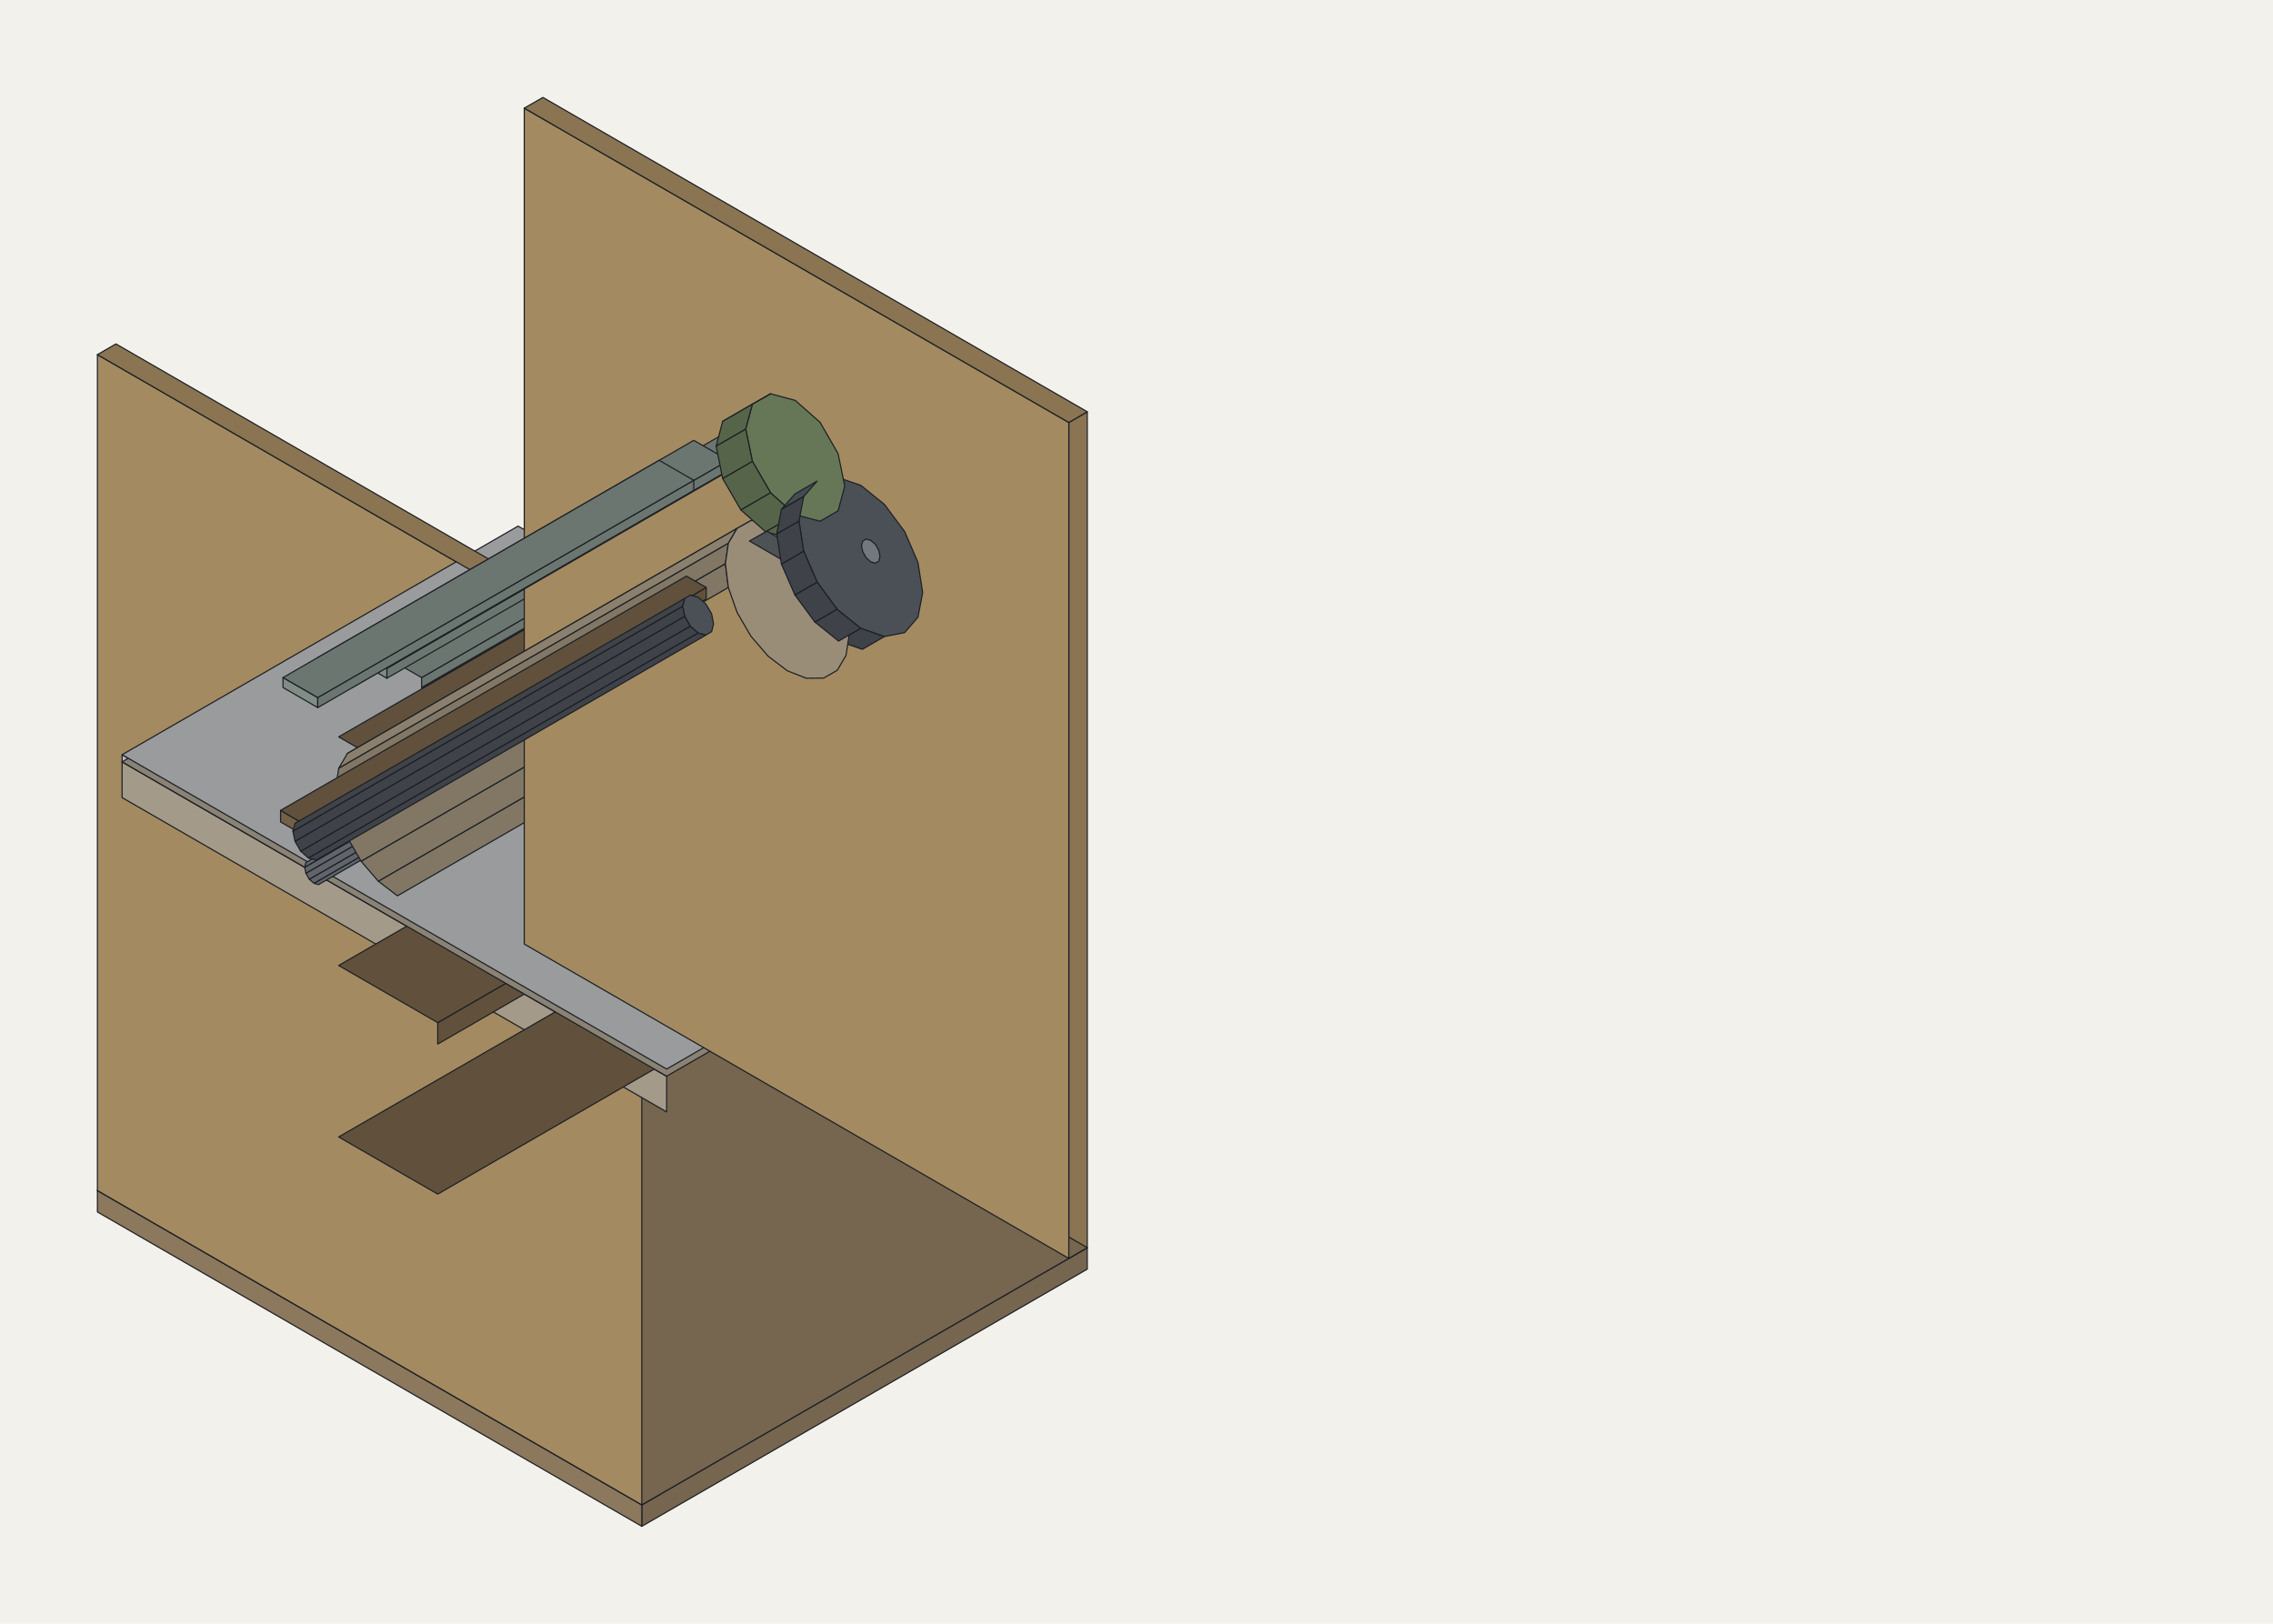
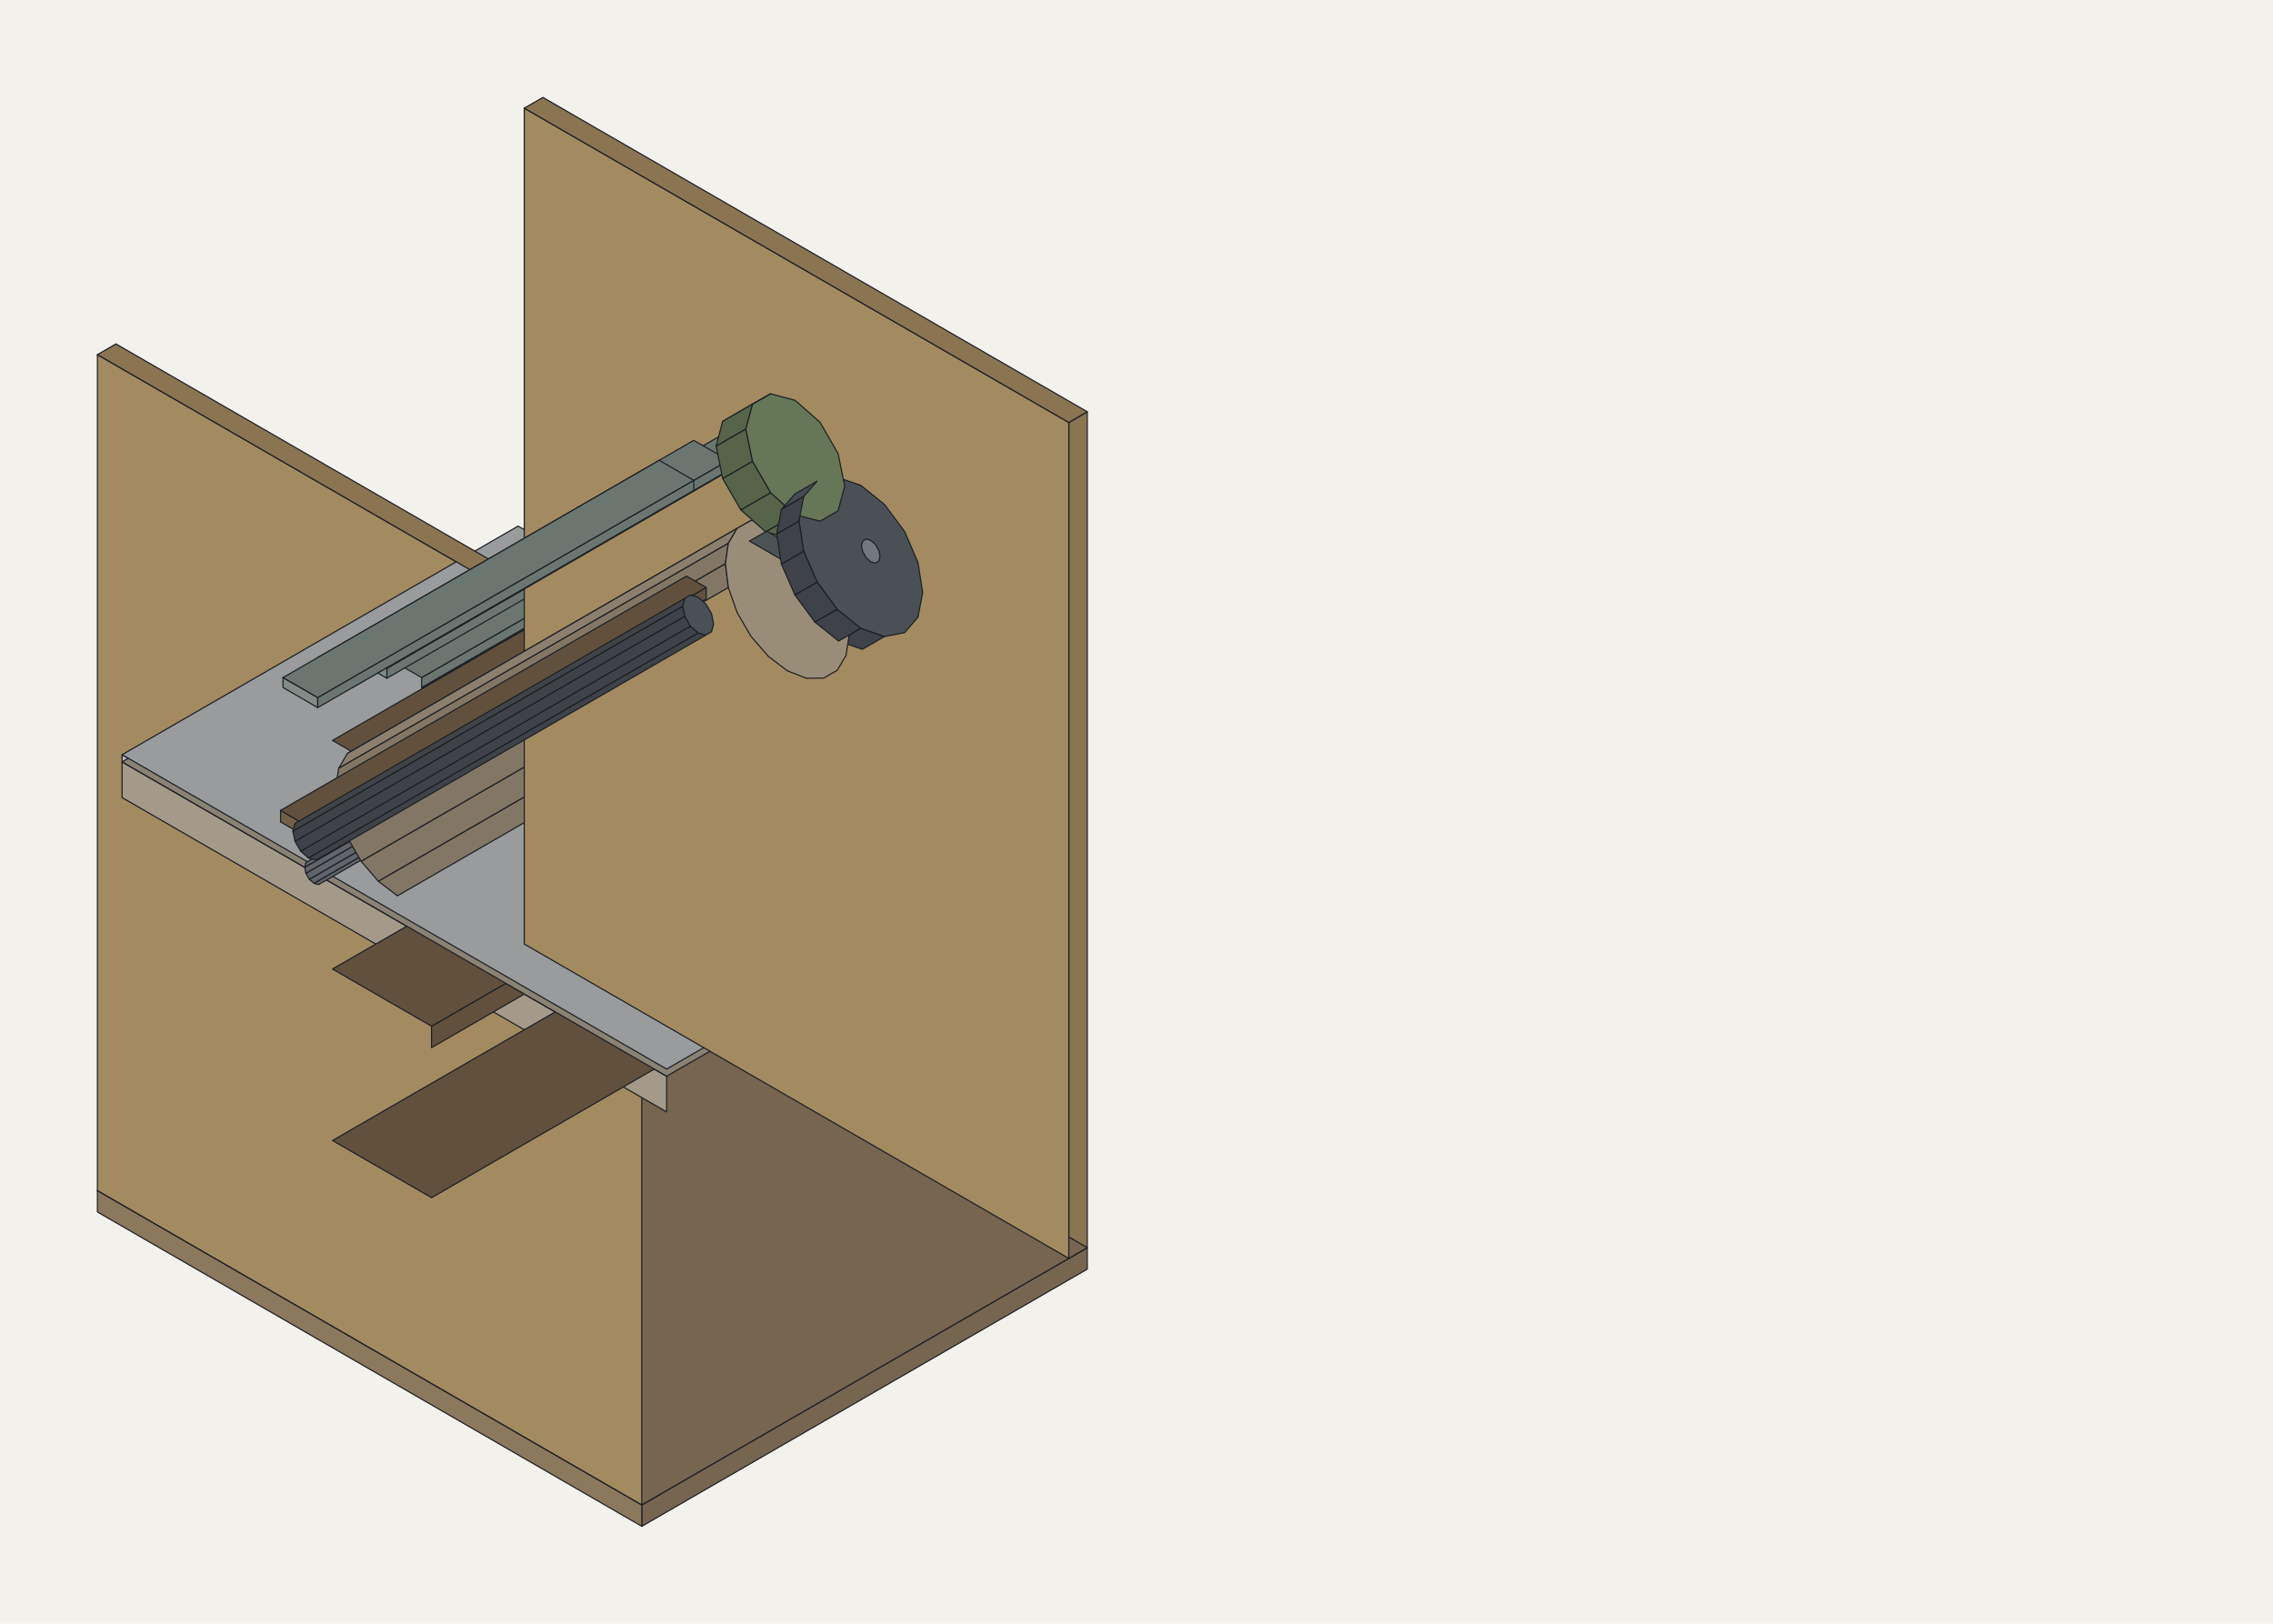
<svg xmlns="http://www.w3.org/2000/svg" width="1400" height="1000" viewBox="0 0 1400 1000">
  <rect width="1400" height="1000" fill="#f3f1ec" />
  <polygon points="395.3,940.0 669.7,781.6 669.7,768.4 395.3,926.8" fill="#76654f" stroke="#1a1f24" stroke-width="0.7" stroke-linejoin="round" />
  <polygon points="395.3,926.8 406.8,920.2 406.8,405.4 395.3,412.0" fill="#8a7452" stroke="#1a1f24" stroke-width="0.7" stroke-linejoin="round" />
-   <polygon points="391.5,748.6 402.9,742.0 402.9,728.8 391.5,735.4" fill="#999b9d" stroke="#1a1f24" stroke-width="0.7" stroke-linejoin="round" />
+   <polygon points="391.5,748.6 395.0,746.6 395.0,733.4 391.5,735.4" fill="#999b9d" stroke="#1a1f24" stroke-width="0.7" stroke-linejoin="round" />
  <polygon points="410.6,684.8 654.4,544.0 654.4,522.0 410.6,662.8" fill="#8a8274" stroke="#1a1f24" stroke-width="0.7" stroke-linejoin="round" />
  <polygon points="410.6,662.8 654.4,522.0 654.4,517.6 410.6,658.4" fill="#999b9d" stroke="#1a1f24" stroke-width="0.7" stroke-linejoin="round" />
  <polygon points="352.6,845.8 360.3,841.4 360.3,595.0 352.6,599.4" fill="#61656b" stroke="#1a1f24" stroke-width="0.7" stroke-linejoin="round" />
  <polygon points="345.0,841.4 352.6,845.8 352.6,599.4 345.0,595.0" fill="#73787f" stroke="#1a1f24" stroke-width="0.7" stroke-linejoin="round" />
-   <polygon points="631.6,610.0 643.0,603.4 643.0,590.2 631.6,596.8" fill="#999b9d" stroke="#1a1f24" stroke-width="0.7" stroke-linejoin="round" />
+   <polygon points="639.5,605.4 643.0,603.4 643.0,590.2 639.5,592.2" fill="#999b9d" stroke="#1a1f24" stroke-width="0.7" stroke-linejoin="round" />
  <polygon points="352.6,599.4 360.3,595.0 352.6,590.6 345.0,595.0" fill="#61656b" stroke="#1a1f24" stroke-width="0.7" stroke-linejoin="round" />
  <polygon points="658.3,775.0 669.7,768.4 669.7,253.6 658.3,260.2" fill="#8a7452" stroke="#1a1f24" stroke-width="0.7" stroke-linejoin="round" />
  <polygon points="527.9,687.4 619.4,634.6 619.4,529.0 527.9,581.8" fill="#34383e" stroke="#1a1f24" stroke-width="0.7" stroke-linejoin="round" />
  <polygon points="294.7,576.6 306.9,583.6 306.9,576.6 294.7,569.5" fill="#736047" stroke="#1a1f24" stroke-width="0.7" stroke-linejoin="round" />
  <polygon points="60.0,746.4 395.3,940.0 395.3,926.8 60.0,733.2" fill="#8c785d" stroke="#1a1f24" stroke-width="0.7" stroke-linejoin="round" />
  <polygon points="302.3,497.4 323.7,509.7 323.7,503.5 302.3,491.2" fill="#818c86" stroke="#1a1f24" stroke-width="0.7" stroke-linejoin="round" />
  <polygon points="559.9,726.2 567.6,721.8 567.6,475.4 559.9,479.8" fill="#61656b" stroke="#1a1f24" stroke-width="0.7" stroke-linejoin="round" />
  <polygon points="552.3,721.8 559.9,726.2 559.9,479.8 552.3,475.4" fill="#73787f" stroke="#1a1f24" stroke-width="0.7" stroke-linejoin="round" />
-   <polygon points="208.6,713.4 269.6,748.6 269.6,735.4 208.6,700.2" fill="#736047" stroke="#1a1f24" stroke-width="0.7" stroke-linejoin="round" />
+   <polygon points="204.8,715.6 265.8,750.8 265.8,737.6 204.8,702.4" fill="#736047" stroke="#1a1f24" stroke-width="0.7" stroke-linejoin="round" />
  <polygon points="306.9,583.6 556.9,439.3 556.9,432.2 306.9,576.6" fill="#61513c" stroke="#1a1f24" stroke-width="0.7" stroke-linejoin="round" />
-   <polygon points="269.6,748.6 521.1,603.4 521.1,590.2 269.6,735.4" fill="#61513c" stroke="#1a1f24" stroke-width="0.7" stroke-linejoin="round" />
+   <polygon points="265.8,750.8 524.9,601.2 524.9,588.0 265.8,737.6" fill="#61513c" stroke="#1a1f24" stroke-width="0.7" stroke-linejoin="round" />
  <polygon points="304.4,593.0 307.9,591.0 548.0,452.4 544.5,454.4" fill="#3f4349" stroke="#1a1f24" stroke-width="0.7" stroke-linejoin="round" />
  <polygon points="86.7,572.6 391.5,748.6 391.5,735.4 86.7,559.4" fill="#b6b8ba" stroke="#1a1f24" stroke-width="0.7" stroke-linejoin="round" />
  <polygon points="281.0,460.4 302.3,472.7 302.3,466.6 281.0,454.2" fill="#818c86" stroke="#1a1f24" stroke-width="0.7" stroke-linejoin="round" />
+   <polygon points="391.5,735.4 395.0,733.4 90.2,557.4 86.7,559.4" fill="#999b9d" stroke="#1a1f24" stroke-width="0.7" stroke-linejoin="round" />
  <polygon points="406.0,617.0 527.9,687.4 527.9,581.8 406.0,511.4" fill="#3e4349" stroke="#1a1f24" stroke-width="0.7" stroke-linejoin="round" />
  <polygon points="299.7,591.7 304.4,593.0 544.5,454.4 539.7,453.1" fill="#3f4349" stroke="#1a1f24" stroke-width="0.7" stroke-linejoin="round" />
  <polygon points="323.7,509.7 555.4,375.9 555.4,369.8 323.7,503.5" fill="#6c7671" stroke="#1a1f24" stroke-width="0.7" stroke-linejoin="round" />
-   <polygon points="391.5,735.4 402.9,728.8 98.1,552.8 86.7,559.4" fill="#999b9d" stroke="#1a1f24" stroke-width="0.7" stroke-linejoin="round" />
  <polygon points="306.9,576.6 556.9,432.2 544.7,425.2 294.7,569.5" fill="#61513c" stroke="#1a1f24" stroke-width="0.7" stroke-linejoin="round" />
  <polygon points="559.9,479.8 567.6,475.4 559.9,471.0 552.3,475.4" fill="#61656b" stroke="#1a1f24" stroke-width="0.7" stroke-linejoin="round" />
-   <polygon points="208.6,607.8 269.6,643.0 269.6,629.8 208.6,594.6" fill="#736047" stroke="#1a1f24" stroke-width="0.7" stroke-linejoin="round" />
+   <polygon points="204.8,610.0 265.8,645.2 265.8,632.0 204.8,596.8" fill="#736047" stroke="#1a1f24" stroke-width="0.7" stroke-linejoin="round" />
  <polygon points="257.4,549.7 268.1,543.6 268.1,494.3 257.4,500.4" fill="#4d5254" stroke="#1a1f24" stroke-width="0.7" stroke-linejoin="round" />
  <polygon points="294.9,587.5 299.7,591.7 539.7,453.1 535.0,448.9" fill="#3f4349" stroke="#1a1f24" stroke-width="0.7" stroke-linejoin="round" />
  <polygon points="395.3,926.8 669.7,768.4 334.4,574.8 60.0,733.2" fill="#76654f" stroke="#1a1f24" stroke-width="0.7" stroke-linejoin="round" />
  <polygon points="291.4,581.5 294.9,587.5 535.0,448.9 531.5,442.9" fill="#3f4349" stroke="#1a1f24" stroke-width="0.7" stroke-linejoin="round" />
  <polygon points="60.0,733.2 395.3,926.8 395.3,412.0 60.0,218.4" fill="#a48a61" stroke="#1a1f24" stroke-width="0.7" stroke-linejoin="round" />
  <polygon points="323.7,503.5 555.4,369.8 534.0,357.4 302.3,491.2" fill="#6c7671" stroke="#1a1f24" stroke-width="0.7" stroke-linejoin="round" />
  <polygon points="290.2,575.2 291.4,581.5 531.5,442.9 530.2,436.6" fill="#3f4349" stroke="#1a1f24" stroke-width="0.7" stroke-linejoin="round" />
  <polygon points="75.2,491.2 410.6,684.8 410.6,662.8 75.2,469.2" fill="#a49a89" stroke="#1a1f24" stroke-width="0.7" stroke-linejoin="round" />
  <polygon points="291.4,570.5 290.2,575.2 530.2,436.6 531.5,431.9" fill="#404449" stroke="#1a1f24" stroke-width="0.7" stroke-linejoin="round" />
  <polygon points="565.3,574.4 573.2,571.7 585.4,564.6 577.5,567.4" fill="#3f4349" stroke="#1a1f24" stroke-width="0.7" stroke-linejoin="round" />
-   <polygon points="269.6,643.0 521.1,497.8 521.1,484.6 269.6,629.8" fill="#61513c" stroke="#1a1f24" stroke-width="0.7" stroke-linejoin="round" />
+   <polygon points="265.8,645.2 524.9,495.6 524.9,482.4 265.8,632.0" fill="#61513c" stroke="#1a1f24" stroke-width="0.7" stroke-linejoin="round" />
  <polygon points="75.2,469.2 410.6,662.8 410.6,658.4 75.2,464.8" fill="#b6b8ba" stroke="#1a1f24" stroke-width="0.7" stroke-linejoin="round" />
  <polygon points="555.4,571.3 565.3,574.4 577.5,567.4 567.6,564.2" fill="#3f4349" stroke="#1a1f24" stroke-width="0.7" stroke-linejoin="round" />
  <polygon points="259.7,430.0 281.0,442.4 281.0,436.2 259.7,423.9" fill="#818c86" stroke="#1a1f24" stroke-width="0.7" stroke-linejoin="round" />
  <polygon points="214.7,525.1 257.4,549.7 257.4,500.4 214.7,475.8" fill="#5c6264" stroke="#1a1f24" stroke-width="0.7" stroke-linejoin="round" />
  <polygon points="527.9,581.8 619.4,529.0 497.4,458.6 406.0,511.4" fill="#34383e" stroke="#1a1f24" stroke-width="0.7" stroke-linejoin="round" />
  <polygon points="302.3,472.7 534.0,339.0 534.0,332.8 302.3,466.6" fill="#6c7671" stroke="#1a1f24" stroke-width="0.7" stroke-linejoin="round" />
-   <polygon points="269.6,735.4 521.1,590.2 460.1,555.0 208.6,700.2" fill="#61513c" stroke="#1a1f24" stroke-width="0.7" stroke-linejoin="round" />
+   <polygon points="265.8,737.6 524.9,588.0 463.9,552.8 204.8,702.4" fill="#61513c" stroke="#1a1f24" stroke-width="0.7" stroke-linejoin="round" />
+   <polygon points="204.8,469.2 265.8,504.4 265.8,491.2 204.8,456.0" fill="#736047" stroke="#1a1f24" stroke-width="0.7" stroke-linejoin="round" />
  <polygon points="257.4,500.4 268.1,494.3 225.4,469.6 214.7,475.8" fill="#4d5254" stroke="#1a1f24" stroke-width="0.7" stroke-linejoin="round" />
-   <polygon points="208.6,467.0 269.6,502.2 269.6,489.0 208.6,453.8" fill="#736047" stroke="#1a1f24" stroke-width="0.7" stroke-linejoin="round" />
  <polygon points="545.4,562.9 555.4,571.3 567.6,564.2 557.6,555.9" fill="#3f4349" stroke="#1a1f24" stroke-width="0.7" stroke-linejoin="round" />
  <polygon points="567.6,511.4 557.6,508.3 549.7,511.1 545.3,519.1 545.3,530.8 549.7,544.0 557.6,555.9 567.6,564.2 577.5,567.4 585.4,564.6 589.9,556.6 589.9,544.8 585.4,531.7 577.5,519.8" fill="#4b5057" stroke="#1a1f24" stroke-width="0.7" stroke-linejoin="round" />
  <polygon points="267.2,556.2 275.6,551.4 515.7,412.8 507.3,417.6" fill="#827765" stroke="#1a1f24" stroke-width="0.7" stroke-linejoin="round" />
  <polygon points="302.3,466.6 534.0,332.8 512.7,320.5 281.0,454.2" fill="#6c7671" stroke="#1a1f24" stroke-width="0.7" stroke-linejoin="round" />
  <polygon points="537.5,551.0 545.4,562.9 557.6,555.9 549.7,544.0" fill="#3f4349" stroke="#1a1f24" stroke-width="0.7" stroke-linejoin="round" />
  <polygon points="256.6,556.3 267.2,556.2 507.3,417.6 496.6,417.7" fill="#827765" stroke="#1a1f24" stroke-width="0.7" stroke-linejoin="round" />
-   <polygon points="269.6,502.2 521.1,357.0 521.1,343.8 269.6,489.0" fill="#61513c" stroke="#1a1f24" stroke-width="0.7" stroke-linejoin="round" />
+   <polygon points="265.8,504.4 524.9,354.8 524.9,341.6 265.8,491.2" fill="#61513c" stroke="#1a1f24" stroke-width="0.7" stroke-linejoin="round" />
  <polygon points="539.7,431.1 535.0,429.9 531.5,431.9 530.2,436.6 531.5,442.9 535.0,448.9 539.7,453.1 544.5,454.4 548.0,452.4 549.3,447.6 548.0,441.4 544.5,435.4" fill="#4b5057" stroke="#1a1f24" stroke-width="0.7" stroke-linejoin="round" />
  <polygon points="238.3,411.1 259.7,423.4 259.7,417.3 238.3,405.0" fill="#818c86" stroke="#1a1f24" stroke-width="0.7" stroke-linejoin="round" />
-   <polygon points="269.6,629.8 521.1,484.6 460.1,449.4 208.6,594.6" fill="#61513c" stroke="#1a1f24" stroke-width="0.7" stroke-linejoin="round" />
+   <polygon points="265.8,632.0 524.9,482.4 463.9,447.2 204.8,596.8" fill="#61513c" stroke="#1a1f24" stroke-width="0.7" stroke-linejoin="round" />
  <polygon points="533.1,537.9 537.5,551.0 549.7,544.0 545.3,530.8" fill="#3f4349" stroke="#1a1f24" stroke-width="0.7" stroke-linejoin="round" />
  <polygon points="281.0,442.4 512.7,308.6 512.7,302.4 281.0,436.2" fill="#6c7671" stroke="#1a1f24" stroke-width="0.7" stroke-linejoin="round" />
  <polygon points="244.8,551.7 256.6,556.3 496.6,417.7 484.9,413.1" fill="#827765" stroke="#1a1f24" stroke-width="0.7" stroke-linejoin="round" />
  <polygon points="537.5,518.1 533.1,526.1 545.3,519.1 549.7,511.1" fill="#43484e" stroke="#1a1f24" stroke-width="0.7" stroke-linejoin="round" />
  <polygon points="533.1,526.1 533.1,537.9 545.3,530.8 545.3,519.1" fill="#3f4349" stroke="#1a1f24" stroke-width="0.7" stroke-linejoin="round" />
  <polygon points="410.6,662.8 654.4,522.0 319.1,328.4 75.2,469.2" fill="#8a8274" stroke="#1a1f24" stroke-width="0.7" stroke-linejoin="round" />
  <polygon points="410.6,658.4 654.4,517.6 319.1,324.0 75.2,464.8" fill="#999b9d" stroke="#1a1f24" stroke-width="0.7" stroke-linejoin="round" />
  <polygon points="395.3,412.0 406.8,405.4 71.4,211.8 60.0,218.4" fill="#8a7452" stroke="#1a1f24" stroke-width="0.7" stroke-linejoin="round" />
  <polygon points="281.0,436.2 512.7,302.4 491.3,290.1 259.7,423.9" fill="#6c7671" stroke="#1a1f24" stroke-width="0.7" stroke-linejoin="round" />
  <polygon points="193.4,544.0 196.2,544.8 539.2,346.8 536.3,346.0" fill="#61656b" stroke="#1a1f24" stroke-width="0.7" stroke-linejoin="round" />
  <polygon points="233.0,542.7 244.8,551.7 484.9,413.1 473.1,404.1" fill="#827765" stroke="#1a1f24" stroke-width="0.7" stroke-linejoin="round" />
  <polygon points="217.0,405.4 238.3,417.7 238.3,411.6 217.0,399.2" fill="#818c86" stroke="#1a1f24" stroke-width="0.7" stroke-linejoin="round" />
  <polygon points="190.5,541.5 193.4,544.0 536.3,346.0 533.5,343.5" fill="#61656b" stroke="#1a1f24" stroke-width="0.7" stroke-linejoin="round" />
  <polygon points="188.4,537.8 190.5,541.5 533.5,343.5 531.4,339.8" fill="#61656b" stroke="#1a1f24" stroke-width="0.7" stroke-linejoin="round" />
  <polygon points="187.7,534.1 188.4,537.8 531.4,339.8 530.6,336.1" fill="#61656b" stroke="#1a1f24" stroke-width="0.7" stroke-linejoin="round" />
  <polygon points="188.4,531.2 187.7,534.1 530.6,336.1 531.4,333.2" fill="#62666c" stroke="#1a1f24" stroke-width="0.7" stroke-linejoin="round" />
  <polygon points="259.7,423.4 491.3,289.7 491.3,283.5 259.7,417.3" fill="#6c7671" stroke="#1a1f24" stroke-width="0.7" stroke-linejoin="round" />
-   <polygon points="269.6,489.0 521.1,343.8 460.1,308.6 208.6,453.8" fill="#61513c" stroke="#1a1f24" stroke-width="0.7" stroke-linejoin="round" />
+   <polygon points="265.8,491.2 524.9,341.6 463.9,306.4 204.8,456.0" fill="#61513c" stroke="#1a1f24" stroke-width="0.7" stroke-linejoin="round" />
  <polygon points="222.4,530.4 233.0,542.7 473.1,404.1 462.5,391.8" fill="#827765" stroke="#1a1f24" stroke-width="0.7" stroke-linejoin="round" />
-   <polygon points="326.7,434.0 631.6,610.0 631.6,596.8 326.7,420.8" fill="#b6b8ba" stroke="#1a1f24" stroke-width="0.7" stroke-linejoin="round" />
+   <polygon points="334.7,429.4 639.5,605.4 639.5,592.2 334.7,416.2" fill="#b6b8ba" stroke="#1a1f24" stroke-width="0.7" stroke-linejoin="round" />
  <polygon points="172.8,506.2 185.0,513.2 185.0,506.2 172.8,499.1" fill="#736047" stroke="#1a1f24" stroke-width="0.7" stroke-linejoin="round" />
-   <polygon points="631.6,596.8 643.0,590.2 338.2,414.2 326.7,420.8" fill="#999b9d" stroke="#1a1f24" stroke-width="0.7" stroke-linejoin="round" />
+   <polygon points="639.5,592.2 643.0,590.2 338.2,414.2 334.7,416.2" fill="#999b9d" stroke="#1a1f24" stroke-width="0.7" stroke-linejoin="round" />
  <polygon points="195.7,411.1 217.0,423.4 217.0,417.3 195.7,405.0" fill="#818c86" stroke="#1a1f24" stroke-width="0.7" stroke-linejoin="round" />
  <polygon points="259.7,417.3 491.3,283.5 470.0,271.2 238.3,405.0" fill="#6c7671" stroke="#1a1f24" stroke-width="0.7" stroke-linejoin="round" />
  <polygon points="504.3,407.2 515.0,401.0 515.0,351.7 504.3,357.9" fill="#4d5254" stroke="#1a1f24" stroke-width="0.7" stroke-linejoin="round" />
  <polygon points="214.0,515.8 222.4,530.4 462.5,391.8 454.0,377.2" fill="#827765" stroke="#1a1f24" stroke-width="0.7" stroke-linejoin="round" />
  <polygon points="531.1,399.9 543.4,397.5 557.2,389.6 544.8,392.0" fill="#3f4349" stroke="#1a1f24" stroke-width="0.7" stroke-linejoin="round" />
  <polygon points="238.3,417.7 470.0,284.0 470.0,277.8 238.3,411.6" fill="#6c7671" stroke="#1a1f24" stroke-width="0.7" stroke-linejoin="round" />
  <polygon points="208.6,500.4 214.0,515.8 454.0,377.2 448.6,361.8" fill="#827765" stroke="#1a1f24" stroke-width="0.7" stroke-linejoin="round" />
  <polygon points="322.9,581.4 658.3,775.0 658.3,260.2 322.9,66.6" fill="#a48a61" stroke="#1a1f24" stroke-width="0.7" stroke-linejoin="round" />
  <polygon points="222.4,459.2 214.0,464.0 454.0,325.4 462.5,320.6" fill="#988c77" stroke="#1a1f24" stroke-width="0.7" stroke-linejoin="round" />
  <polygon points="174.3,423.4 195.7,435.8 195.7,429.6 174.3,417.3" fill="#818c86" stroke="#1a1f24" stroke-width="0.7" stroke-linejoin="round" />
  <polygon points="206.7,485.7 208.6,500.4 448.6,361.8 446.8,347.1" fill="#827765" stroke="#1a1f24" stroke-width="0.7" stroke-linejoin="round" />
  <polygon points="214.0,464.0 208.6,473.2 448.6,334.6 454.0,325.4" fill="#8b806d" stroke="#1a1f24" stroke-width="0.7" stroke-linejoin="round" />
  <polygon points="516.5,394.8 531.1,399.9 544.8,392.0 530.2,386.9" fill="#3f4349" stroke="#1a1f24" stroke-width="0.7" stroke-linejoin="round" />
  <polygon points="238.3,411.6 470.0,277.8 448.7,265.5 217.0,399.2" fill="#6c7671" stroke="#1a1f24" stroke-width="0.7" stroke-linejoin="round" />
  <polygon points="208.6,473.2 206.7,485.7 446.8,347.1 448.6,334.6" fill="#827765" stroke="#1a1f24" stroke-width="0.7" stroke-linejoin="round" />
  <polygon points="461.6,382.5 504.3,407.2 504.3,357.9 461.6,333.2" fill="#5c6264" stroke="#1a1f24" stroke-width="0.7" stroke-linejoin="round" />
  <polygon points="484.9,325.1 473.1,320.5 462.5,320.6 454.0,325.4 448.6,334.6 446.8,347.1 448.6,361.8 454.0,377.2 462.5,391.8 473.1,404.1 484.9,413.1 496.6,417.7 507.3,417.6 515.7,412.8 521.1,403.6 523.0,391.1 521.1,376.4 515.7,361.0 507.3,346.4 496.6,334.1" fill="#9a8d78" stroke="#1a1f24" stroke-width="0.7" stroke-linejoin="round" />
  <polygon points="471.5,327.5 486.8,331.6 505.1,321.0 489.8,317.0" fill="#566549" stroke="#1a1f24" stroke-width="0.7" stroke-linejoin="round" />
  <polygon points="189.9,528.4 194.7,529.7 434.8,391.1 430.0,389.8" fill="#3f4349" stroke="#1a1f24" stroke-width="0.7" stroke-linejoin="round" />
  <polygon points="217.0,423.4 448.7,289.7 448.7,283.5 217.0,417.3" fill="#6c7671" stroke="#1a1f24" stroke-width="0.7" stroke-linejoin="round" />
  <polygon points="504.3,357.9 515.0,351.7 472.3,327.1 461.6,333.2" fill="#4d5254" stroke="#1a1f24" stroke-width="0.7" stroke-linejoin="round" />
  <polygon points="185.2,524.2 189.9,528.4 430.0,389.8 425.2,385.6" fill="#3f4349" stroke="#1a1f24" stroke-width="0.7" stroke-linejoin="round" />
  <polygon points="185.0,513.2 435.0,368.9 435.0,361.8 185.0,506.2" fill="#61513c" stroke="#1a1f24" stroke-width="0.7" stroke-linejoin="round" />
  <polygon points="181.7,518.1 185.2,524.2 425.2,385.6 421.8,379.5" fill="#3f4349" stroke="#1a1f24" stroke-width="0.7" stroke-linejoin="round" />
  <polygon points="501.9,383.1 516.5,394.8 530.2,386.9 515.6,375.2" fill="#3f4349" stroke="#1a1f24" stroke-width="0.7" stroke-linejoin="round" />
  <polygon points="530.2,298.9 515.6,293.9 503.3,296.3 495.0,305.8 492.1,320.9 495.0,339.4 503.3,358.5 515.6,375.2 530.2,386.9 544.8,392.0 557.2,389.6 565.4,380.1 568.3,364.9 565.4,346.4 557.2,327.4 544.8,310.7" fill="#4b5057" stroke="#1a1f24" stroke-width="0.7" stroke-linejoin="round" />
  <polygon points="180.4,511.9 181.7,518.1 421.8,379.5 420.5,373.3" fill="#3f4349" stroke="#1a1f24" stroke-width="0.7" stroke-linejoin="round" />
  <polygon points="185.0,506.2 435.0,361.8 422.8,354.8 172.8,499.1" fill="#61513c" stroke="#1a1f24" stroke-width="0.7" stroke-linejoin="round" />
  <polygon points="217.0,417.3 448.7,283.5 427.3,271.2 195.7,405.0" fill="#6c7671" stroke="#1a1f24" stroke-width="0.7" stroke-linejoin="round" />
  <polygon points="456.3,314.0 471.5,327.5 489.8,317.0 474.6,303.4" fill="#566549" stroke="#1a1f24" stroke-width="0.7" stroke-linejoin="round" />
  <polygon points="181.7,507.1 180.4,511.9 420.5,373.3 421.8,368.5" fill="#404449" stroke="#1a1f24" stroke-width="0.7" stroke-linejoin="round" />
  <polygon points="536.3,332.8 533.5,332.0 531.4,333.2 530.6,336.1 531.4,339.8 533.5,343.5 536.3,346.0 539.2,346.8 541.3,345.6 542.0,342.7 541.3,339.0 539.2,335.3" fill="#73787f" stroke="#1a1f24" stroke-width="0.7" stroke-linejoin="round" />
  <polygon points="489.8,246.6 474.6,242.5 463.4,248.9 459.3,264.2 463.4,284.1 474.6,303.4 489.8,317.0 505.1,321.0 516.2,314.6 520.3,299.4 516.2,279.4 505.1,260.1" fill="#667757" stroke="#1a1f24" stroke-width="0.7" stroke-linejoin="round" />
  <polygon points="195.7,435.8 427.3,302.0 427.3,295.8 195.7,429.6" fill="#6c7671" stroke="#1a1f24" stroke-width="0.7" stroke-linejoin="round" />
  <polygon points="489.6,366.4 501.9,383.1 515.6,375.2 503.3,358.5" fill="#3f4349" stroke="#1a1f24" stroke-width="0.7" stroke-linejoin="round" />
  <polygon points="445.1,294.7 456.3,314.0 474.6,303.4 463.4,284.1" fill="#566549" stroke="#1a1f24" stroke-width="0.7" stroke-linejoin="round" />
  <polygon points="195.7,429.6 427.3,295.8 406.0,283.5 174.3,417.3" fill="#6c7671" stroke="#1a1f24" stroke-width="0.7" stroke-linejoin="round" />
  <polygon points="481.3,347.4 489.6,366.4 503.3,358.5 495.0,339.4" fill="#3f4349" stroke="#1a1f24" stroke-width="0.7" stroke-linejoin="round" />
  <polygon points="456.3,253.0 445.1,259.5 463.4,248.9 474.6,242.5" fill="#657656" stroke="#1a1f24" stroke-width="0.7" stroke-linejoin="round" />
  <polygon points="441.1,274.7 445.1,294.7 463.4,284.1 459.3,264.2" fill="#566549" stroke="#1a1f24" stroke-width="0.7" stroke-linejoin="round" />
  <polygon points="658.3,260.2 669.7,253.6 334.4,60.0 322.9,66.6" fill="#8a7452" stroke="#1a1f24" stroke-width="0.7" stroke-linejoin="round" />
  <polygon points="445.1,259.5 441.1,274.7 459.3,264.2 463.4,248.9" fill="#566549" stroke="#1a1f24" stroke-width="0.7" stroke-linejoin="round" />
  <polygon points="430.0,367.8 425.2,366.5 421.8,368.5 420.5,373.3 421.8,379.5 425.2,385.6 430.0,389.8 434.8,391.1 438.3,389.0 439.5,384.3 438.3,378.0 434.8,372.0" fill="#4b5057" stroke="#1a1f24" stroke-width="0.7" stroke-linejoin="round" />
  <polygon points="478.4,328.8 481.3,347.4 495.0,339.4 492.1,320.9" fill="#3f4349" stroke="#1a1f24" stroke-width="0.7" stroke-linejoin="round" />
  <polygon points="489.6,304.2 481.3,313.7 495.0,305.8 503.3,296.3" fill="#464b51" stroke="#1a1f24" stroke-width="0.7" stroke-linejoin="round" />
  <polygon points="481.3,313.7 478.4,328.8 492.1,320.9 495.0,305.8" fill="#3f4349" stroke="#1a1f24" stroke-width="0.7" stroke-linejoin="round" />
</svg>
